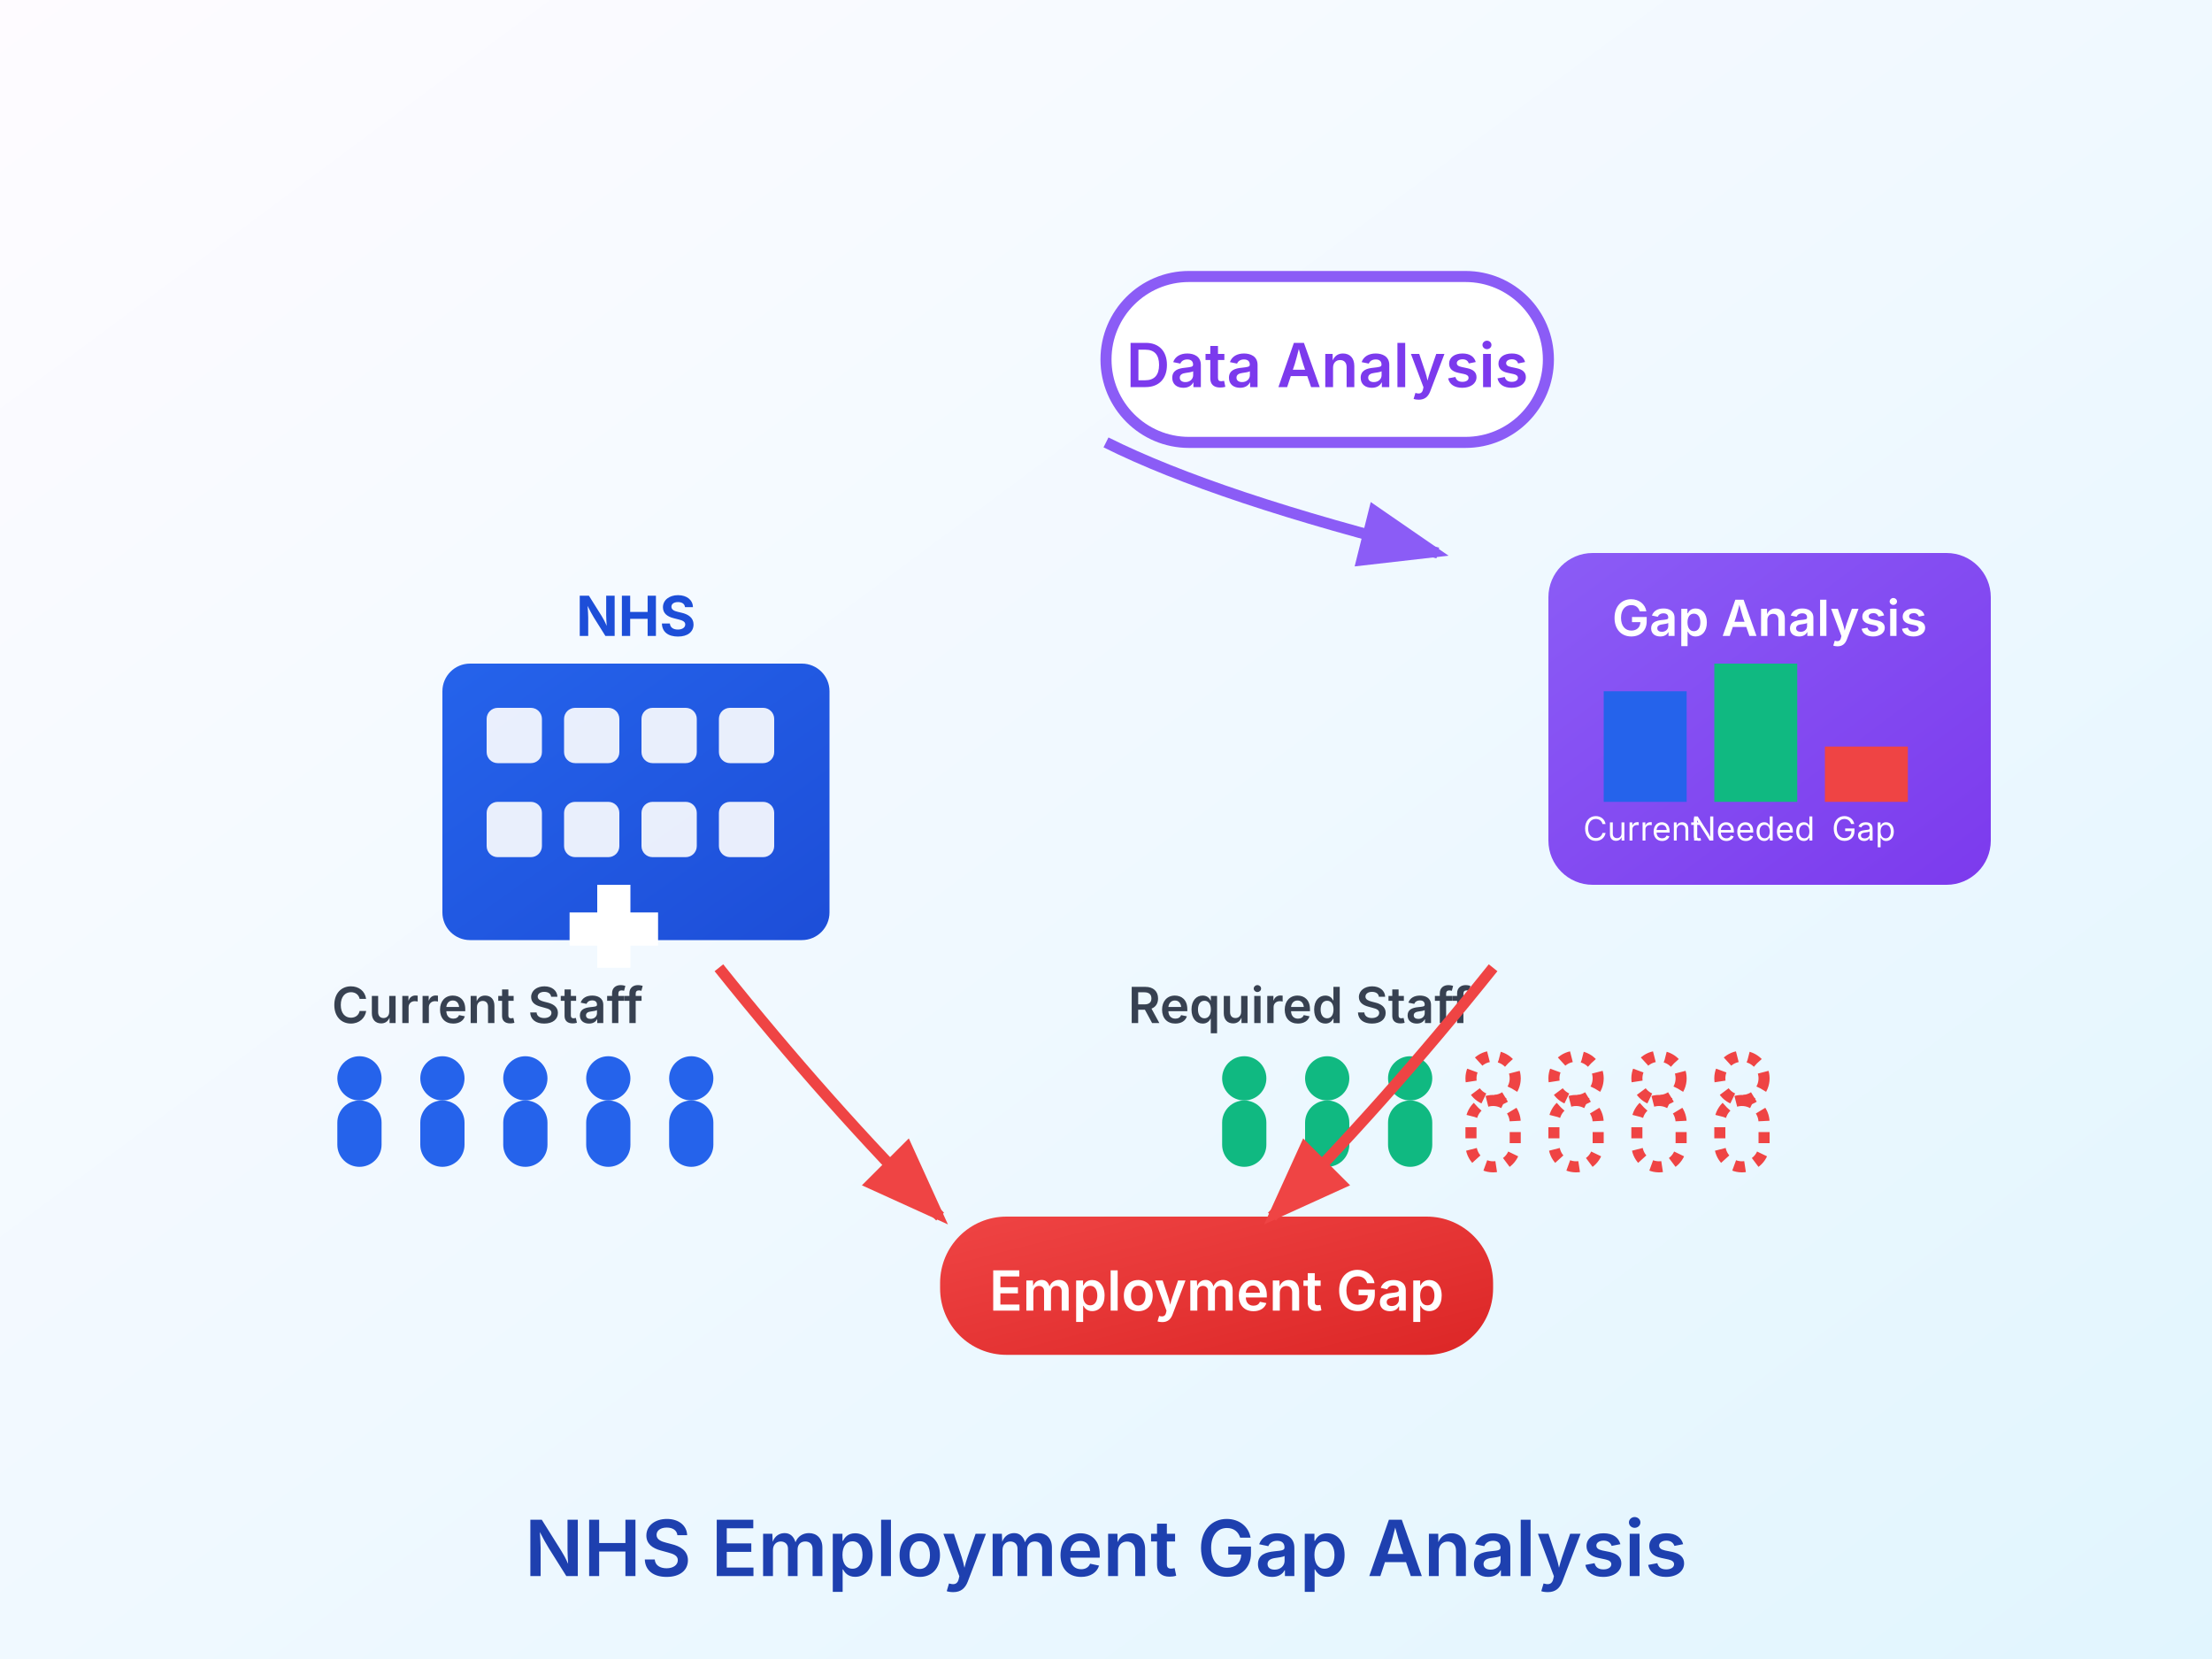
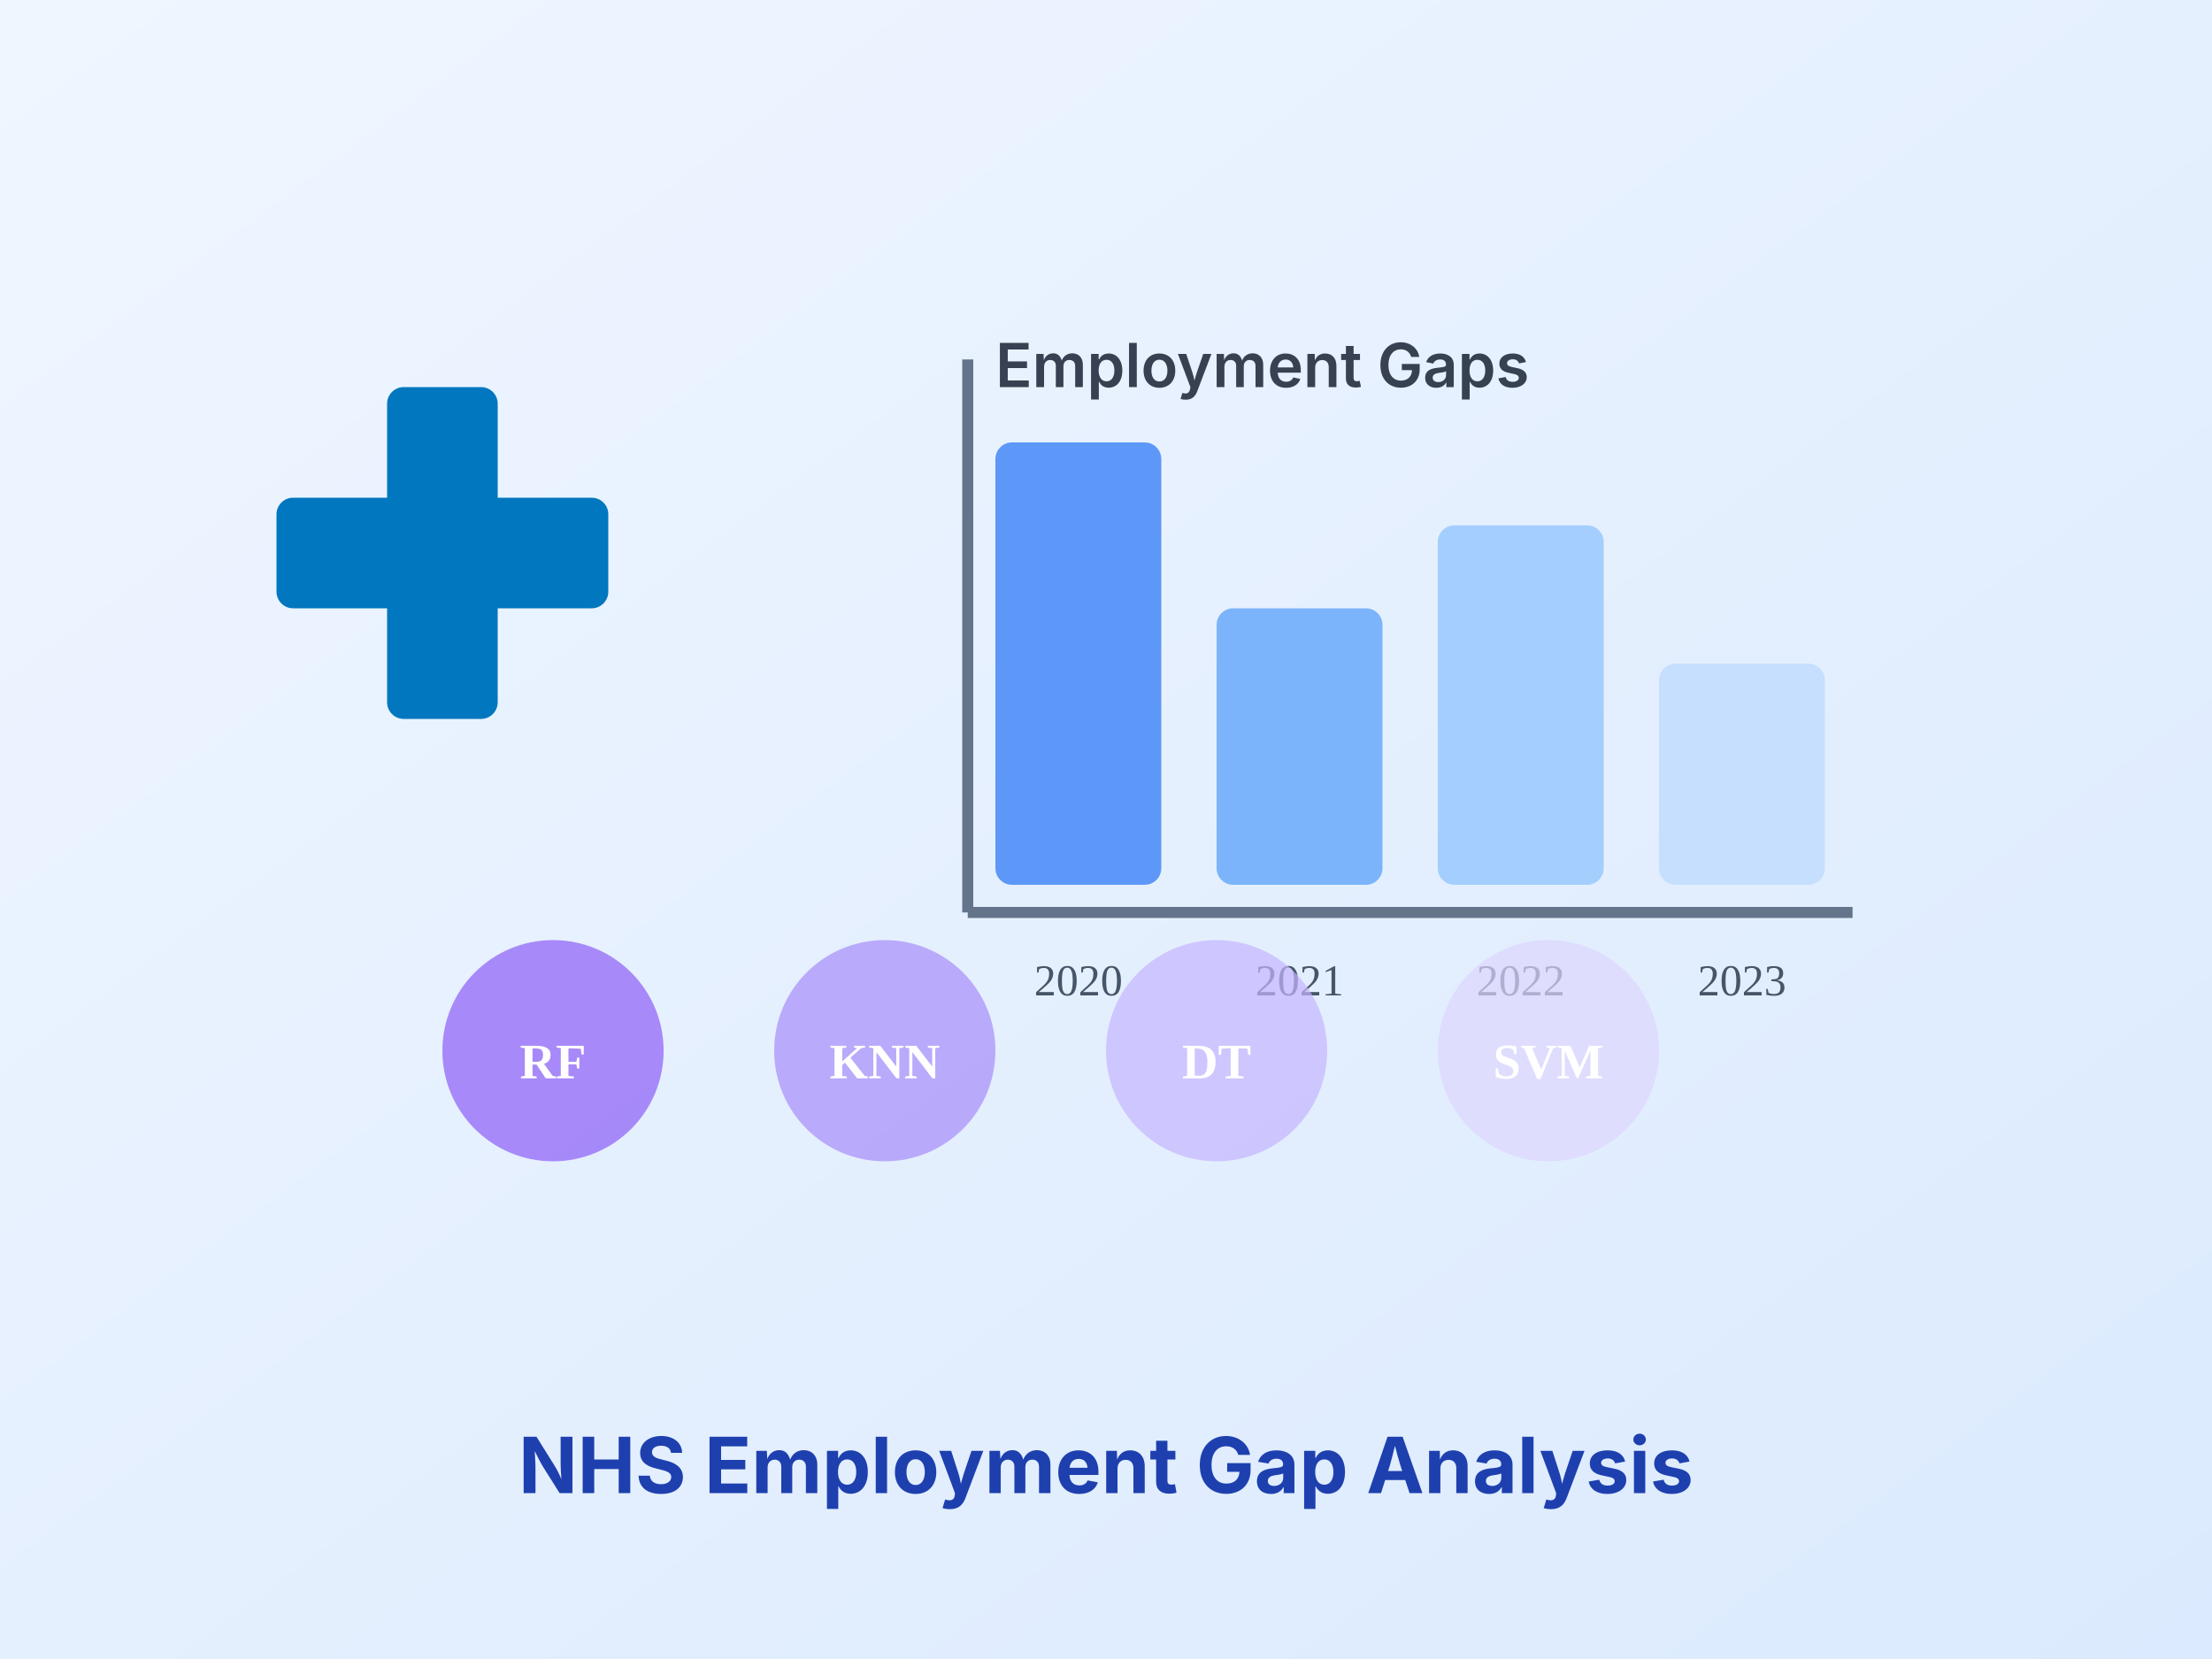
<svg xmlns="http://www.w3.org/2000/svg" width="400" height="300" viewBox="0 0 400 300">
  <defs>
    <linearGradient id="nhsBg" x1="0%" y1="0%" x2="100%" y2="100%">
-       <stop offset="0%" stop-color="#fefbff" />
-       <stop offset="50%" stop-color="#f0f9ff" />
-       <stop offset="100%" stop-color="#e1f5fe" />
-     </linearGradient>
-     <linearGradient id="nhsGradient" x1="0%" y1="0%" x2="100%" y2="100%">
-       <stop offset="0%" stop-color="#2563eb" />
-       <stop offset="100%" stop-color="#1d4ed8" />
-     </linearGradient>
-     <linearGradient id="gapGradient" x1="0%" y1="0%" x2="100%" y2="100%">
-       <stop offset="0%" stop-color="#ef4444" />
-       <stop offset="100%" stop-color="#dc2626" />
-     </linearGradient>
-     <linearGradient id="analysisGradient" x1="0%" y1="0%" x2="100%" y2="100%">
-       <stop offset="0%" stop-color="#8b5cf6" />
-       <stop offset="100%" stop-color="#7c3aed" />
-     </linearGradient>
-     <linearGradient id="demandGradient" x1="0%" y1="0%" x2="100%" y2="100%">
-       <stop offset="0%" stop-color="#10b981" />
-       <stop offset="100%" stop-color="#059669" />
+       <stop offset="0%" stop-color="#eff6ff" />
+       <stop offset="100%" stop-color="#dbeafe" />
    </linearGradient>
  </defs>
  <rect width="400" height="300" fill="url(#nhsBg)" />
-   <g transform="translate(80, 120)">
-     <rect x="0" y="0" width="70" height="50" fill="url(#nhsGradient)" rx="5" />
-     <rect x="8" y="8" width="10" height="10" fill="#ffffff" opacity="0.9" rx="2" />
-     <rect x="22" y="8" width="10" height="10" fill="#ffffff" opacity="0.9" rx="2" />
-     <rect x="36" y="8" width="10" height="10" fill="#ffffff" opacity="0.9" rx="2" />
-     <rect x="50" y="8" width="10" height="10" fill="#ffffff" opacity="0.9" rx="2" />
-     <rect x="8" y="25" width="10" height="10" fill="#ffffff" opacity="0.9" rx="2" />
-     <rect x="22" y="25" width="10" height="10" fill="#ffffff" opacity="0.9" rx="2" />
-     <rect x="36" y="25" width="10" height="10" fill="#ffffff" opacity="0.9" rx="2" />
-     <rect x="50" y="25" width="10" height="10" fill="#ffffff" opacity="0.9" rx="2" />
-     <rect x="28" y="40" width="6" height="15" fill="#ffffff" />
-     <rect x="23" y="45" width="16" height="6" fill="#ffffff" />
-     <text x="35" y="-5" text-anchor="middle" fill="#1d4ed8" font-family="Inter, sans-serif" font-size="10" font-weight="bold">NHS</text>
+   <g transform="translate(80, 100)">
+     <rect x="-10" y="-30" width="20" height="60" fill="#0077be" rx="3" />
+     <rect x="-30" y="-10" width="60" height="20" fill="#0077be" rx="3" />
  </g>
-   <g transform="translate(60, 190)">
-     <text x="0" y="-5" fill="#374151" font-family="Inter, sans-serif" font-size="9" font-weight="600">Current Staff</text>
-     <circle cx="5" cy="5" r="4" fill="#2563eb" />
-     <rect x="1" y="9" width="8" height="12" fill="#2563eb" rx="4" />
-     <circle cx="20" cy="5" r="4" fill="#2563eb" />
-     <rect x="16" y="9" width="8" height="12" fill="#2563eb" rx="4" />
-     <circle cx="35" cy="5" r="4" fill="#2563eb" />
-     <rect x="31" y="9" width="8" height="12" fill="#2563eb" rx="4" />
-     <circle cx="50" cy="5" r="4" fill="#2563eb" />
-     <rect x="46" y="9" width="8" height="12" fill="#2563eb" rx="4" />
-     <circle cx="65" cy="5" r="4" fill="#2563eb" />
-     <rect x="61" y="9" width="8" height="12" fill="#2563eb" rx="4" />
+   <g transform="translate(180, 80)">
+     <text x="0" y="-10" fill="#374151" font-family="Inter, sans-serif" font-size="11" font-weight="600">Employment Gaps</text>
+     <rect x="0" y="0" width="30" height="80" fill="#3b82f6" opacity="0.8" rx="3" />
+     <rect x="40" y="30" width="30" height="50" fill="#60a5fa" opacity="0.8" rx="3" />
+     <rect x="80" y="15" width="30" height="65" fill="#93c5fd" opacity="0.8" rx="3" />
+     <rect x="120" y="40" width="30" height="40" fill="#bfdbfe" opacity="0.8" rx="3" />
+     <line x1="-5" y1="85" x2="155" y2="85" stroke="#64748b" stroke-width="2" />
+     <line x1="-5" y1="85" x2="-5" y2="-15" stroke="#64748b" stroke-width="2" />
+     <text x="15" y="100" text-anchor="middle" fill="#475569" font-size="8">2020</text>
+     <text x="55" y="100" text-anchor="middle" fill="#475569" font-size="8">2021</text>
+     <text x="95" y="100" text-anchor="middle" fill="#475569" font-size="8">2022</text>
+     <text x="135" y="100" text-anchor="middle" fill="#475569" font-size="8">2023</text>
  </g>
-   <g transform="translate(220, 190)">
-     <text x="15" y="-5" text-anchor="middle" fill="#374151" font-family="Inter, sans-serif" font-size="9" font-weight="600">Required Staff</text>
-     <circle cx="5" cy="5" r="4" fill="#10b981" />
-     <rect x="1" y="9" width="8" height="12" fill="#10b981" rx="4" />
-     <circle cx="20" cy="5" r="4" fill="#10b981" />
-     <rect x="16" y="9" width="8" height="12" fill="#10b981" rx="4" />
-     <circle cx="35" cy="5" r="4" fill="#10b981" />
-     <rect x="31" y="9" width="8" height="12" fill="#10b981" rx="4" />
-     <circle cx="50" cy="5" r="4" fill="none" stroke="#ef4444" stroke-width="2" stroke-dasharray="2,2" />
-     <rect x="46" y="9" width="8" height="12" fill="none" stroke="#ef4444" stroke-width="2" stroke-dasharray="2,2" rx="4" />
-     <circle cx="65" cy="5" r="4" fill="none" stroke="#ef4444" stroke-width="2" stroke-dasharray="2,2" />
-     <rect x="61" y="9" width="8" height="12" fill="none" stroke="#ef4444" stroke-width="2" stroke-dasharray="2,2" rx="4" />
-     <circle cx="80" cy="5" r="4" fill="none" stroke="#ef4444" stroke-width="2" stroke-dasharray="2,2" />
-     <rect x="76" y="9" width="8" height="12" fill="none" stroke="#ef4444" stroke-width="2" stroke-dasharray="2,2" rx="4" />
-     <circle cx="95" cy="5" r="4" fill="none" stroke="#ef4444" stroke-width="2" stroke-dasharray="2,2" />
-     <rect x="91" y="9" width="8" height="12" fill="none" stroke="#ef4444" stroke-width="2" stroke-dasharray="2,2" rx="4" />
+   <g transform="translate(100, 190)">
+     <circle cx="0" cy="0" r="20" fill="#8b5cf6" opacity="0.7" />
+     <text x="0" y="5" text-anchor="middle" fill="white" font-size="9" font-weight="600">RF</text>
+     <circle cx="60" cy="0" r="20" fill="#a78bfa" opacity="0.7" />
+     <text x="60" y="5" text-anchor="middle" fill="white" font-size="9" font-weight="600">KNN</text>
+     <circle cx="120" cy="0" r="20" fill="#c4b5fd" opacity="0.7" />
+     <text x="120" y="5" text-anchor="middle" fill="white" font-size="9" font-weight="600">DT</text>
+     <circle cx="180" cy="0" r="20" fill="#ddd6fe" opacity="0.7" />
+     <text x="180" y="5" text-anchor="middle" fill="white" font-size="9" font-weight="600">SVM</text>
  </g>
-   <g transform="translate(280, 100)">
-     <rect x="0" y="0" width="80" height="60" fill="url(#analysisGradient)" rx="8" />
-     <text x="40" y="15" text-anchor="middle" fill="white" font-family="Inter, sans-serif" font-size="9" font-weight="600">Gap Analysis</text>
-     <rect x="10" y="25" width="15" height="20" fill="#2563eb" />
-     <rect x="30" y="20" width="15" height="25" fill="#10b981" />
-     <rect x="50" y="35" width="15" height="10" fill="#ef4444" />
-     <text x="17" y="52" text-anchor="middle" fill="white" font-family="Inter, sans-serif" font-size="6">Current</text>
-     <text x="37" y="52" text-anchor="middle" fill="white" font-family="Inter, sans-serif" font-size="6">Needed</text>
-     <text x="57" y="52" text-anchor="middle" fill="white" font-family="Inter, sans-serif" font-size="6">Gap</text>
-   </g>
-   <g transform="translate(200, 50)">
-     <rect x="0" y="0" width="80" height="30" fill="#ffffff" stroke="#8b5cf6" stroke-width="2" rx="15" />
-     <text x="40" y="20" text-anchor="middle" fill="#7c3aed" font-family="Inter, sans-serif" font-size="11" font-weight="600">Data Analysis</text>
-   </g>
-   <g transform="translate(170, 220)">
-     <rect x="0" y="0" width="100" height="25" fill="url(#gapGradient)" rx="12" />
-     <text x="50" y="17" text-anchor="middle" fill="white" font-family="Inter, sans-serif" font-size="10" font-weight="600">Employment Gap</text>
-   </g>
-   <path d="M200 80 Q220 90 260 100" fill="none" stroke="#8b5cf6" stroke-width="2" marker-end="url(#arrowPurple)" />
-   <path d="M130 175 Q150 200 170 220" fill="none" stroke="#ef4444" stroke-width="2" marker-end="url(#arrowRed)" />
-   <path d="M270 175 Q250 200 230 220" fill="none" stroke="#ef4444" stroke-width="2" marker-end="url(#arrowRed)" />
-   <defs>
-     <marker id="arrowPurple" markerWidth="8" markerHeight="6" refX="7" refY="3" orient="auto">
-       <polygon points="0 0, 8 3, 0 6" fill="#8b5cf6" />
-     </marker>
-     <marker id="arrowRed" markerWidth="8" markerHeight="6" refX="7" refY="3" orient="auto">
-       <polygon points="0 0, 8 3, 0 6" fill="#ef4444" />
-     </marker>
-   </defs>
-   <text x="200" y="285" text-anchor="middle" fill="#1e40af" font-family="Inter, sans-serif" font-size="14" font-weight="600">
+   <text x="200" y="270" text-anchor="middle" fill="#1e40af" font-family="Inter, sans-serif" font-size="14" font-weight="700">
        NHS Employment Gap Analysis
    </text>
</svg>
